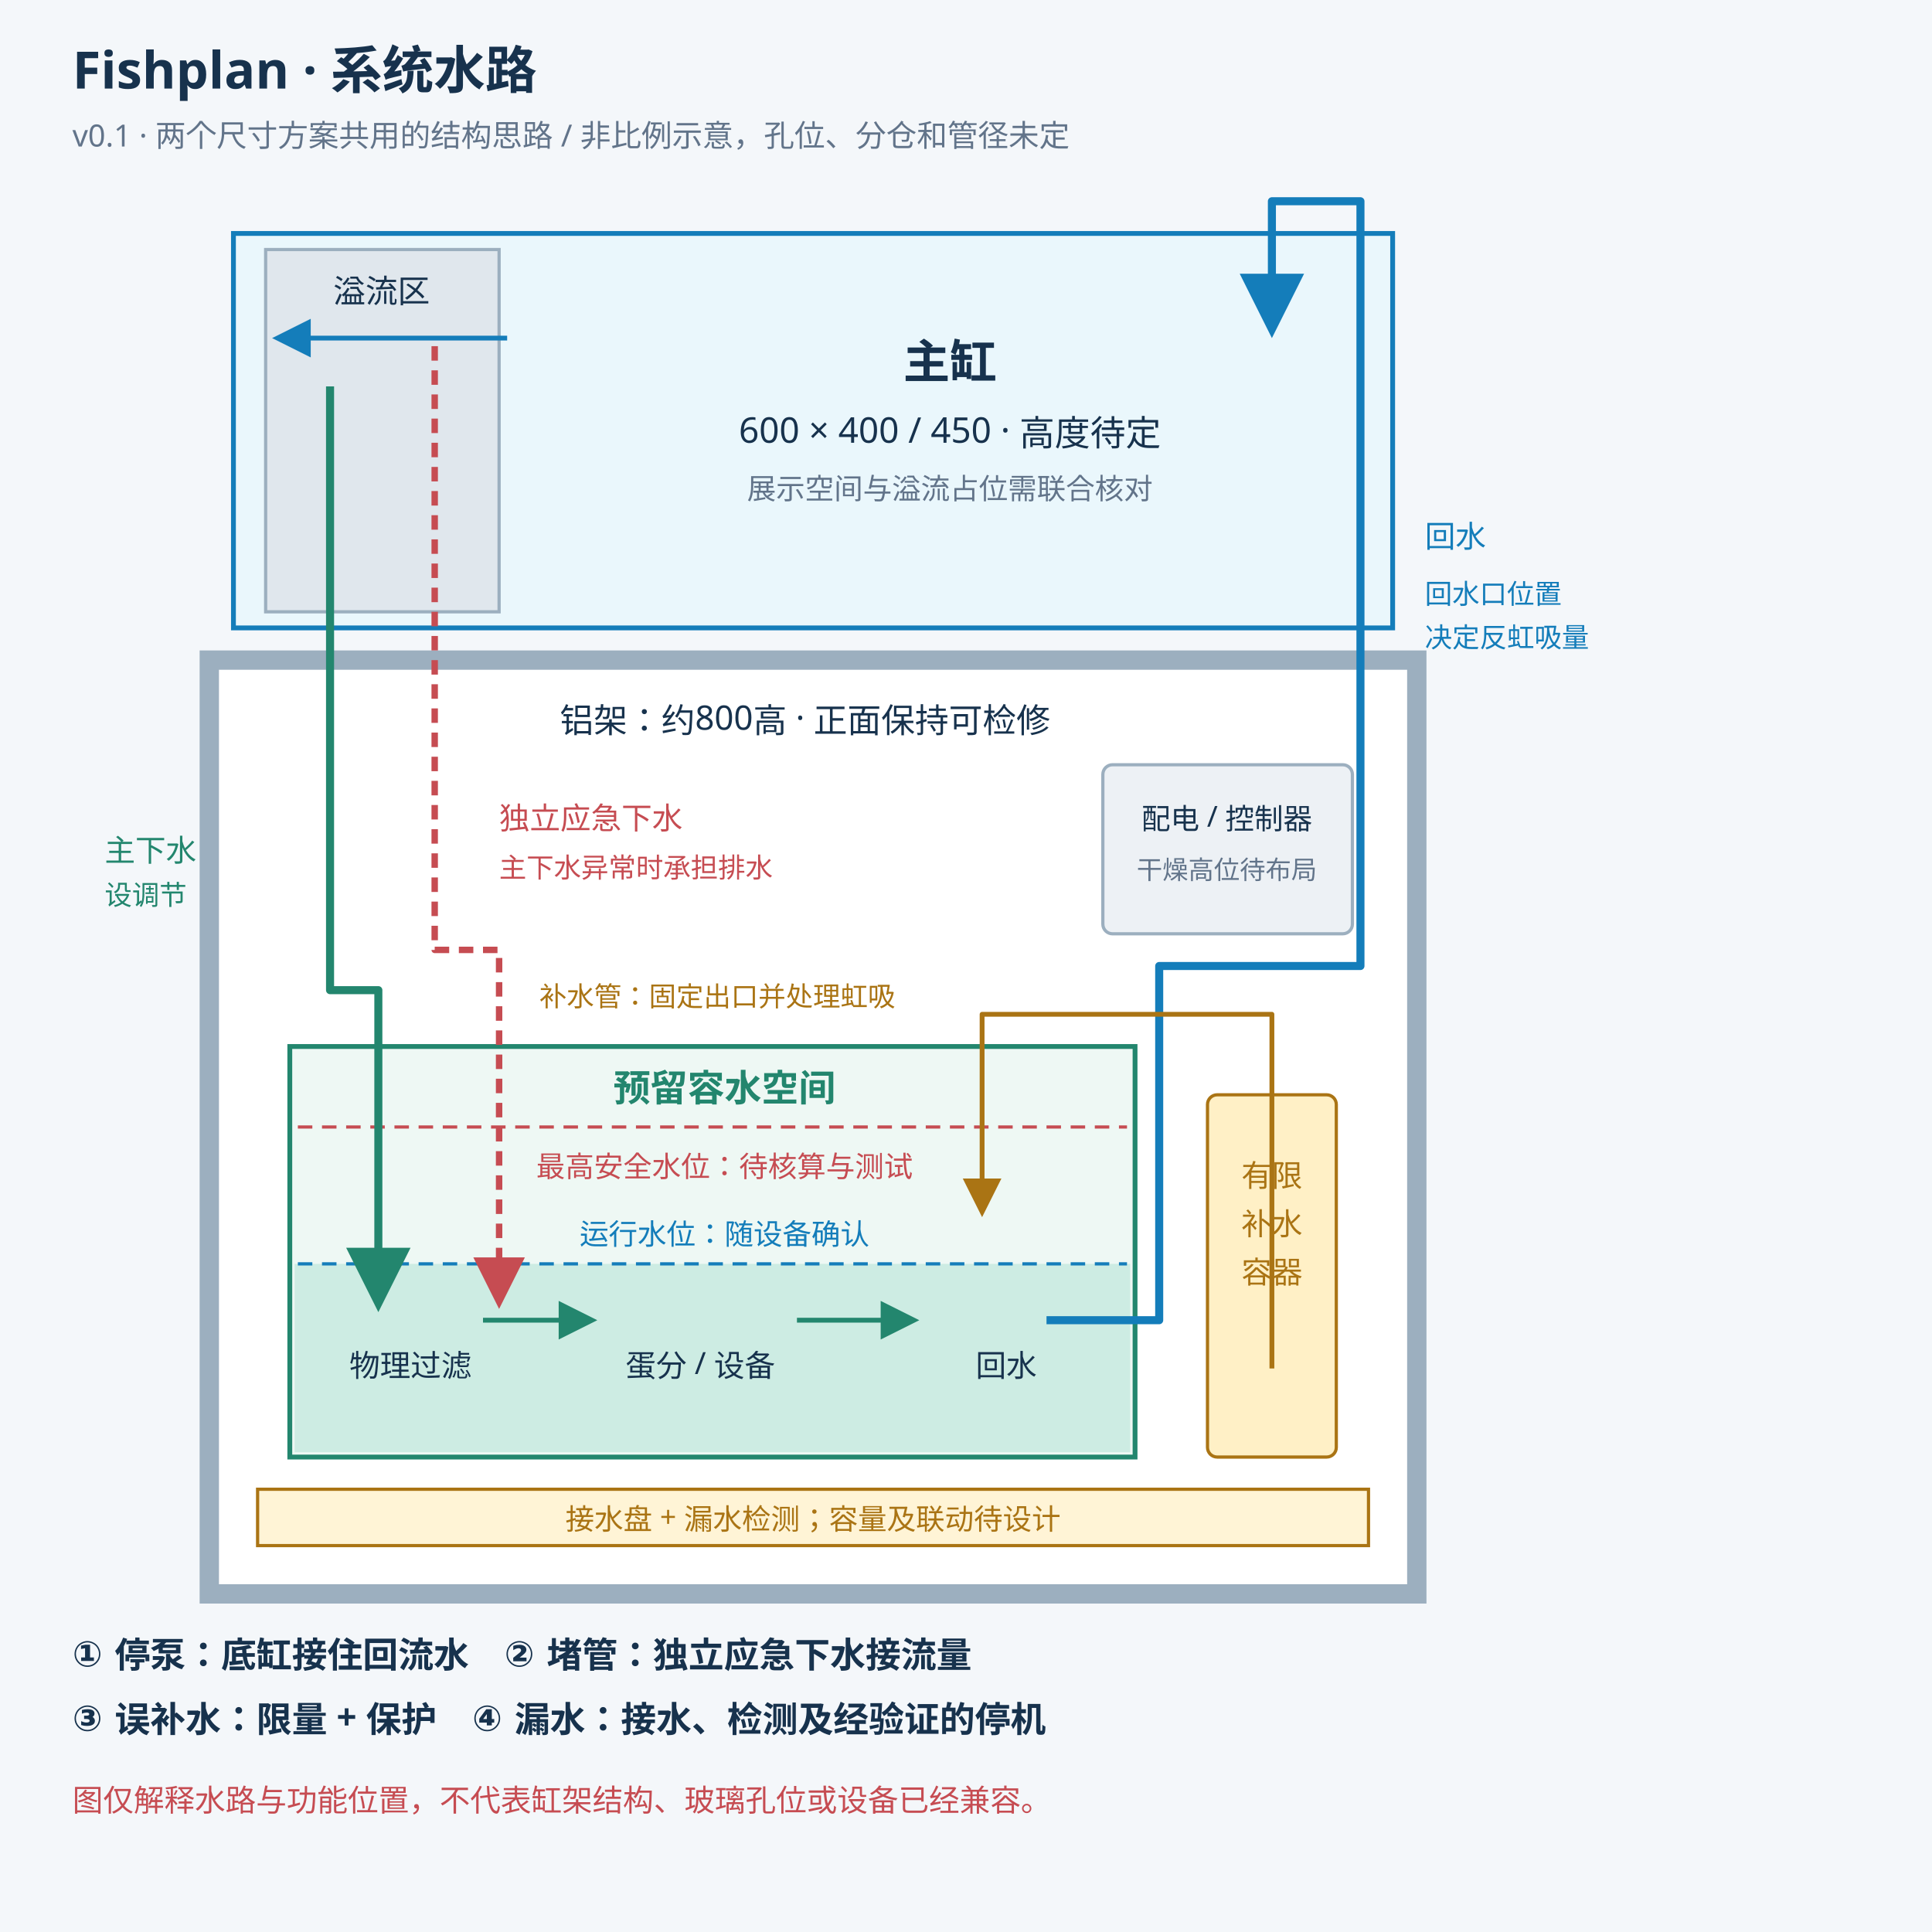
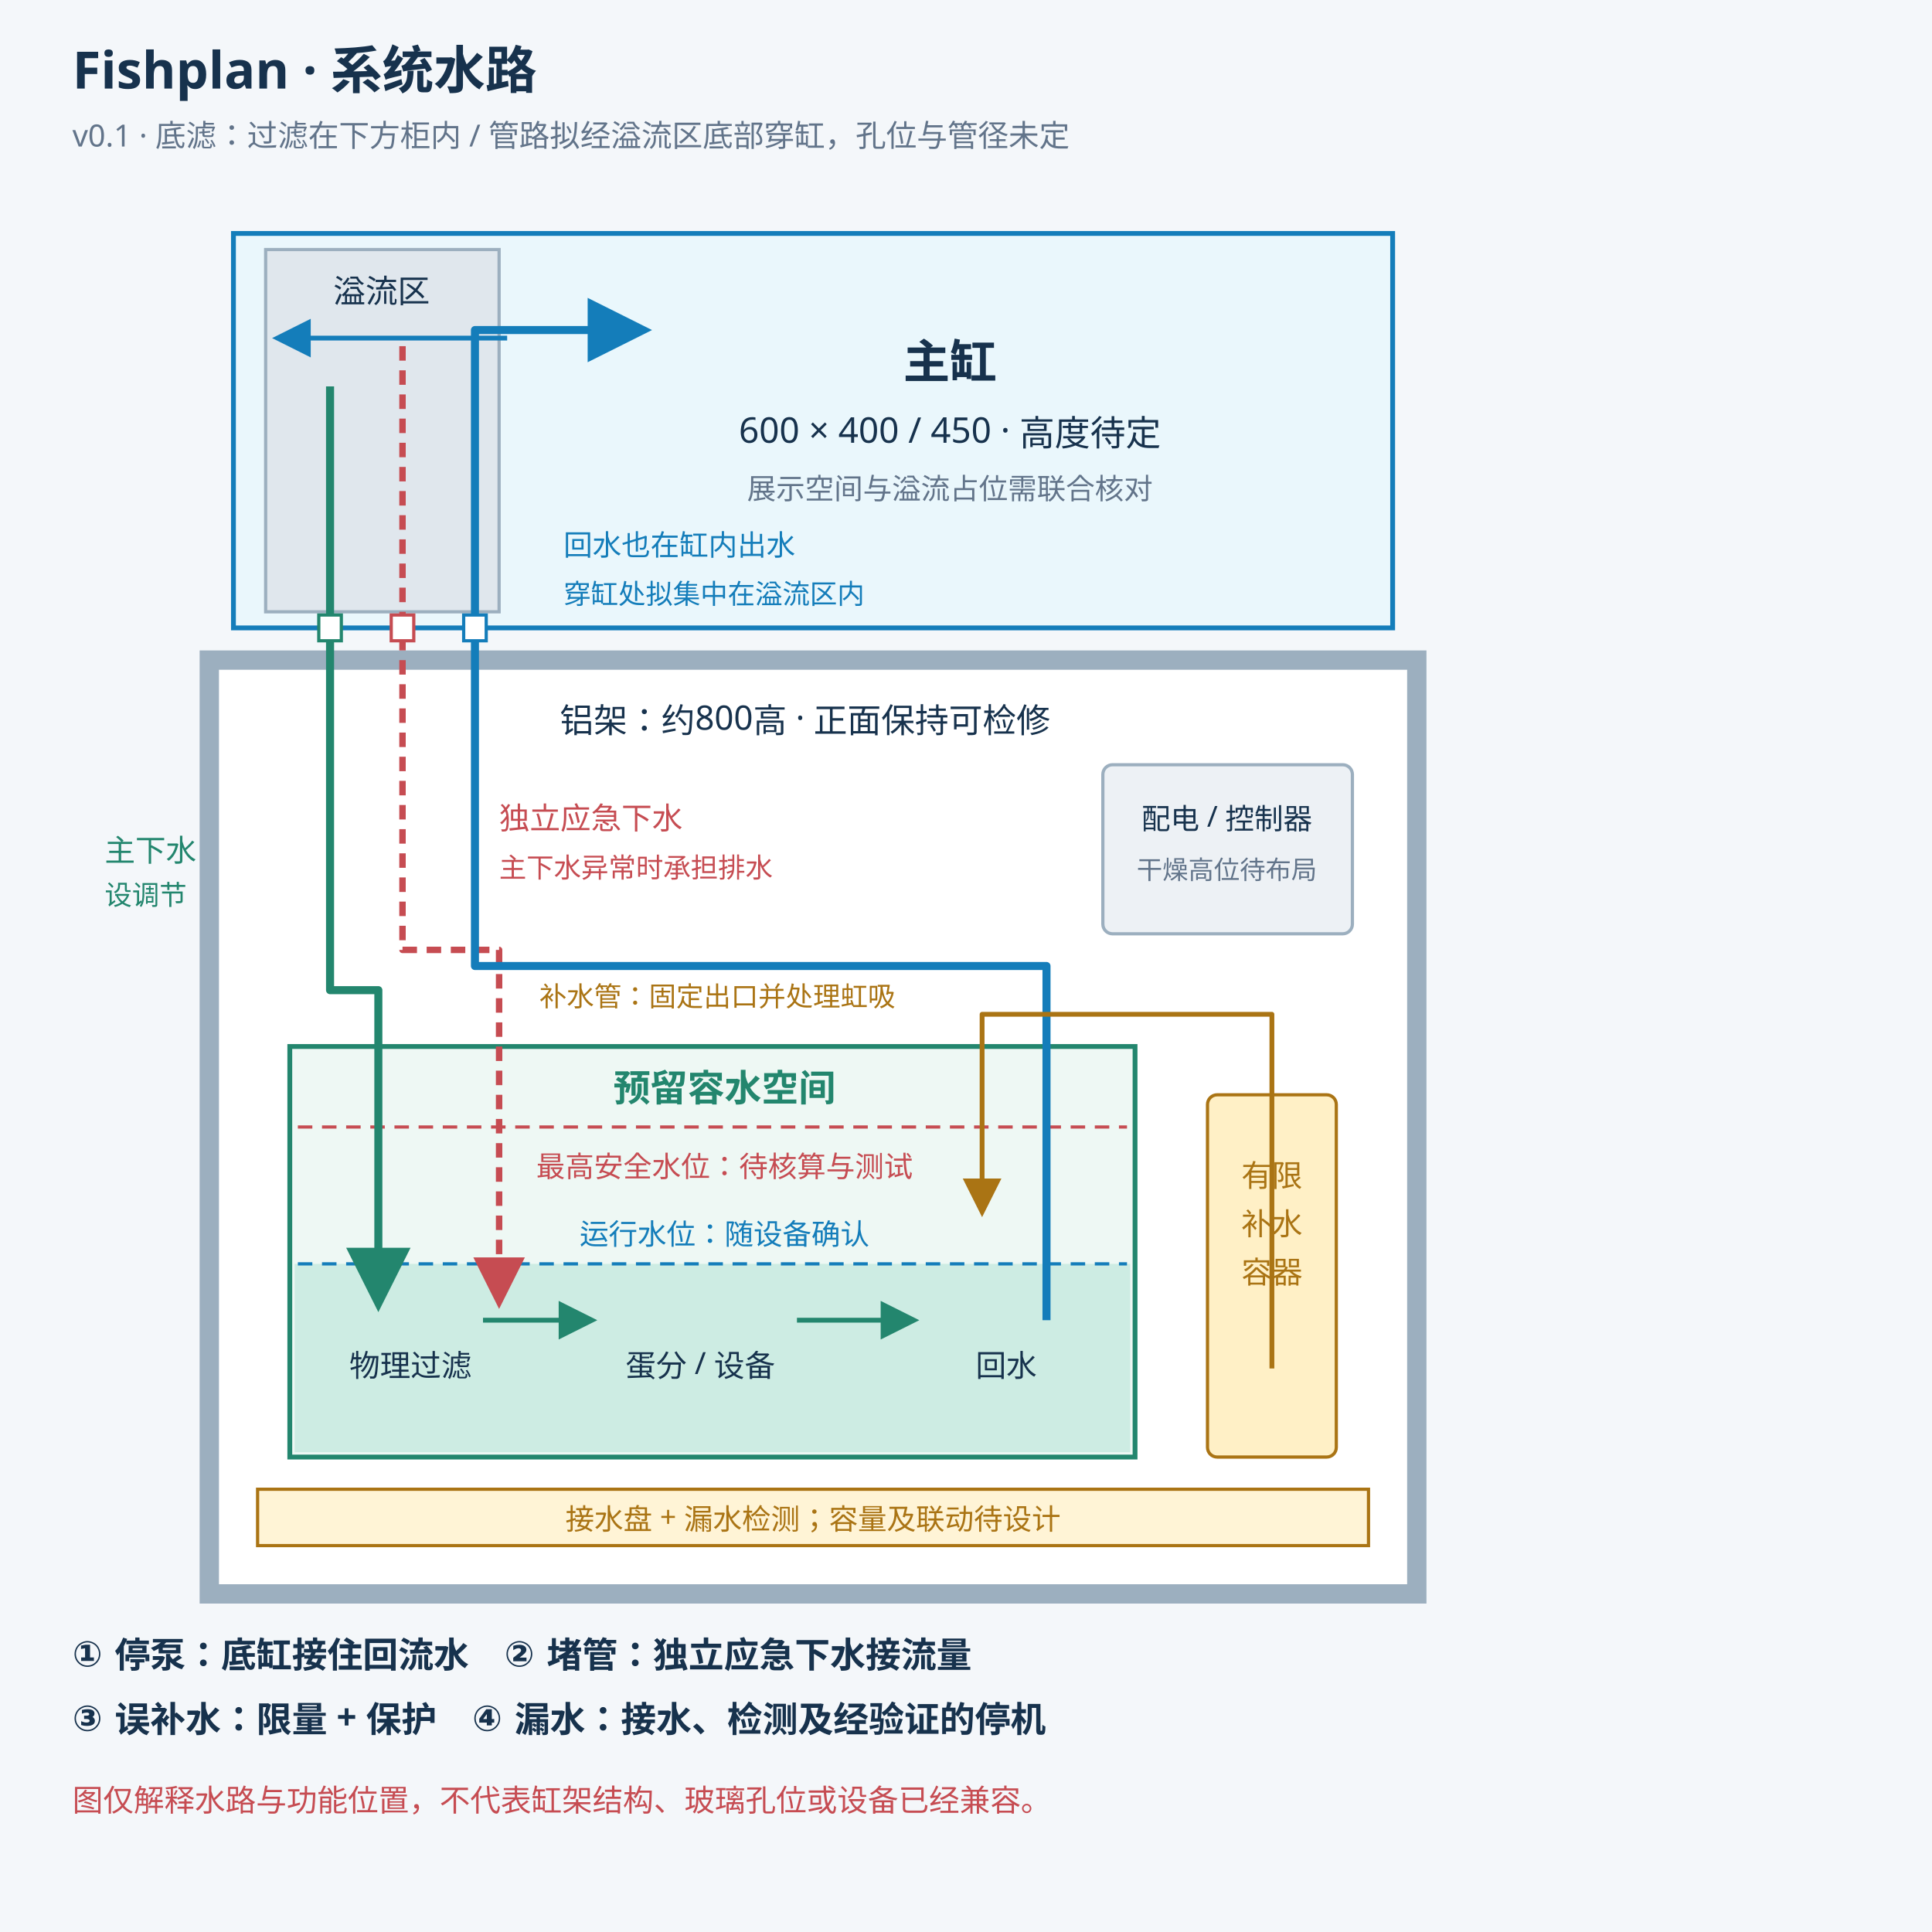
<svg xmlns="http://www.w3.org/2000/svg" width="1200" height="1200" viewBox="0 0 1200 1200" role="img">
  <rect width="1200" height="1200" fill="#f4f7fa" />
  <defs>
    <marker id="blue" markerWidth="8" markerHeight="8" refX="6" refY="4" orient="auto">
      <path d="M0,0 L8,4 L0,8 Z" fill="#147dba" />
    </marker>
    <marker id="green" markerWidth="8" markerHeight="8" refX="6" refY="4" orient="auto">
      <path d="M0,0 L8,4 L0,8 Z" fill="#23866e" />
    </marker>
    <marker id="red" markerWidth="8" markerHeight="8" refX="6" refY="4" orient="auto">
      <path d="M0,0 L8,4 L0,8 Z" fill="#c64c52" />
    </marker>
    <marker id="gold" markerWidth="8" markerHeight="8" refX="6" refY="4" orient="auto">
      <path d="M0,0 L8,4 L0,8 Z" fill="#aa7414" />
    </marker>
  </defs>
  <text x="45" y="55" font-family="'PingFang SC','Microsoft YaHei',sans-serif" font-size="32" font-weight="700" fill="#17324d" text-anchor="start">Fishplan · 系统水路</text>
-   <text x="45" y="91" font-family="'PingFang SC','Microsoft YaHei',sans-serif" font-size="19" font-weight="400" fill="#62748a" text-anchor="start">v0.1 · 两个尺寸方案共用的结构思路 / 非比例示意，孔位、分仓和管径未定</text>
+   <text x="45" y="91" font-family="'PingFang SC','Microsoft YaHei',sans-serif" font-size="19" font-weight="400" fill="#62748a" text-anchor="start">v0.1 · 底滤：过滤在下方柜内 / 管路拟经溢流区底部穿缸，孔位与管径未定</text>
  <rect x="145" y="145" width="720" height="245" rx="0" fill="#eaf7fc" stroke="#147dba" stroke-width="3" />
  <rect x="165" y="155" width="145" height="225" rx="0" fill="#e0e7ed" stroke="#9cafbf" stroke-width="2" />
  <text x="590" y="235" font-family="'PingFang SC','Microsoft YaHei',sans-serif" font-size="29" font-weight="600" fill="#17324d" text-anchor="middle">主缸</text>
  <text x="590" y="275" font-family="'PingFang SC','Microsoft YaHei',sans-serif" font-size="22" font-weight="400" fill="#17324d" text-anchor="middle">600 × 400 / 450 · 高度待定</text>
  <text x="590" y="310" font-family="'PingFang SC','Microsoft YaHei',sans-serif" font-size="18" font-weight="400" fill="#62748a" text-anchor="middle">展示空间与溢流占位需联合核对</text>
  <text x="237" y="188" font-family="'PingFang SC','Microsoft YaHei',sans-serif" font-size="20" font-weight="400" fill="#17324d" text-anchor="middle">溢流区</text>
  <path d="M 315 210 L 175 210" fill="none" stroke="#147dba" stroke-width="3" stroke-linejoin="round" marker-end="url(#blue)" />
  <rect x="130" y="410" width="750" height="580" rx="0" fill="#fff" stroke="#9cafbf" stroke-width="12" />
  <text x="500" y="455" font-family="'PingFang SC','Microsoft YaHei',sans-serif" font-size="21" font-weight="400" fill="#17324d" text-anchor="middle">铝架：约800高 · 正面保持可检修</text>
  <rect x="180" y="650" width="525" height="255" rx="0" fill="#eef8f4" stroke="#23866e" stroke-width="3" />
  <rect x="183" y="785" width="519" height="117" rx="0" fill="#cdece3" stroke="none" stroke-width="1" />
  <path d="M 185 700 L 700 700" fill="none" stroke="#c64c52" stroke-width="2" stroke-linejoin="round" stroke-dasharray="9 6" />
  <path d="M 185 785 L 700 785" fill="none" stroke="#147dba" stroke-width="2" stroke-linejoin="round" stroke-dasharray="9 6" />
  <text x="450" y="684" font-family="'PingFang SC','Microsoft YaHei',sans-serif" font-size="23" font-weight="600" fill="#23866e" text-anchor="middle">预留容水空间</text>
  <text x="450" y="731" font-family="'PingFang SC','Microsoft YaHei',sans-serif" font-size="18" font-weight="400" fill="#c64c52" text-anchor="middle">最高安全水位：待核算与测试</text>
  <text x="450" y="773" font-family="'PingFang SC','Microsoft YaHei',sans-serif" font-size="18" font-weight="400" fill="#147dba" text-anchor="middle">运行水位：随设备确认</text>
  <text x="255" y="855" font-family="'PingFang SC','Microsoft YaHei',sans-serif" font-size="19" font-weight="400" fill="#17324d" text-anchor="middle">物理过滤</text>
  <text x="435" y="855" font-family="'PingFang SC','Microsoft YaHei',sans-serif" font-size="19" font-weight="400" fill="#17324d" text-anchor="middle">蛋分 / 设备</text>
  <text x="625" y="855" font-family="'PingFang SC','Microsoft YaHei',sans-serif" font-size="19" font-weight="400" fill="#17324d" text-anchor="middle">回水</text>
  <path d="M 300 820 L 365 820" fill="none" stroke="#23866e" stroke-width="3" stroke-linejoin="round" marker-end="url(#green)" />
  <path d="M 495 820 L 565 820" fill="none" stroke="#23866e" stroke-width="3" stroke-linejoin="round" marker-end="url(#green)" />
  <path d="M 205 240 L 205 615 L 235 615 L 235 805" fill="none" stroke="#23866e" stroke-width="5" stroke-linejoin="round" marker-end="url(#green)" />
  <text x="65" y="535" font-family="'PingFang SC','Microsoft YaHei',sans-serif" font-size="19" font-weight="400" fill="#23866e" text-anchor="start">主下水</text>
  <text x="65" y="562" font-family="'PingFang SC','Microsoft YaHei',sans-serif" font-size="17" font-weight="400" fill="#23866e" text-anchor="start">设调节</text>
-   <path d="M 270 215 L 270 590 L 310 590 L 310 805" fill="none" stroke="#c64c52" stroke-width="4" stroke-linejoin="round" marker-end="url(#red)" stroke-dasharray="9 6" />
+   <path d="M 250 215 L 250 590 L 310 590 L 310 805" fill="none" stroke="#c64c52" stroke-width="4" stroke-linejoin="round" marker-end="url(#red)" stroke-dasharray="9 6" />
  <text x="310" y="515" font-family="'PingFang SC','Microsoft YaHei',sans-serif" font-size="19" font-weight="400" fill="#c64c52" text-anchor="start">独立应急下水</text>
  <text x="310" y="545" font-family="'PingFang SC','Microsoft YaHei',sans-serif" font-size="17" font-weight="400" fill="#c64c52" text-anchor="start">主下水异常时承担排水</text>
-   <path d="M 650 820 L 720 820 L 720 600 L 845 600 L 845 125 L 790 125 L 790 200" fill="none" stroke="#147dba" stroke-width="5" stroke-linejoin="round" marker-end="url(#blue)" />
-   <text x="885" y="340" font-family="'PingFang SC','Microsoft YaHei',sans-serif" font-size="19" font-weight="400" fill="#147dba" text-anchor="start">回水</text>
-   <text x="885" y="375" font-family="'PingFang SC','Microsoft YaHei',sans-serif" font-size="17" font-weight="400" fill="#147dba" text-anchor="start">回水口位置</text>
-   <text x="885" y="402" font-family="'PingFang SC','Microsoft YaHei',sans-serif" font-size="17" font-weight="400" fill="#147dba" text-anchor="start">决定反虹吸量</text>
+   <path d="M 650 820 L 650 600 L 295 600 L 295 205 L 395 205" fill="none" stroke="#147dba" stroke-width="5" stroke-linejoin="round" marker-end="url(#blue)" />
+   <text x="350" y="345" font-family="'PingFang SC','Microsoft YaHei',sans-serif" font-size="18" font-weight="400" fill="#147dba" text-anchor="start">回水也在缸内出水</text>
+   <text x="350" y="375" font-family="'PingFang SC','Microsoft YaHei',sans-serif" font-size="17" font-weight="400" fill="#147dba" text-anchor="start">穿缸处拟集中在溢流区内</text>
+   <rect x="198" y="382" width="14" height="16" rx="0" fill="white" stroke="#23866e" stroke-width="2" />
+   <rect x="243" y="382" width="14" height="16" rx="0" fill="white" stroke="#c64c52" stroke-width="2" />
+   <rect x="288" y="382" width="14" height="16" rx="0" fill="white" stroke="#147dba" stroke-width="2" />
  <rect x="750" y="680" width="80" height="225" rx="6" fill="#fff0c6" stroke="#aa7414" stroke-width="2" />
  <text x="790" y="737" font-family="'PingFang SC','Microsoft YaHei',sans-serif" font-size="19" font-weight="400" fill="#aa7414" text-anchor="middle">有限</text>
  <text x="790" y="767" font-family="'PingFang SC','Microsoft YaHei',sans-serif" font-size="19" font-weight="400" fill="#aa7414" text-anchor="middle">补水</text>
  <text x="790" y="797" font-family="'PingFang SC','Microsoft YaHei',sans-serif" font-size="19" font-weight="400" fill="#aa7414" text-anchor="middle">容器</text>
  <path d="M 790 850 L 790 630 L 610 630 L 610 750" fill="none" stroke="#aa7414" stroke-width="3" stroke-linejoin="round" marker-end="url(#gold)" />
  <text x="335" y="625" font-family="'PingFang SC','Microsoft YaHei',sans-serif" font-size="17" font-weight="400" fill="#aa7414" text-anchor="start">补水管：固定出口并处理虹吸</text>
  <rect x="685" y="475" width="155" height="105" rx="6" fill="#edf1f5" stroke="#9cafbf" stroke-width="2" />
  <text x="762" y="515" font-family="'PingFang SC','Microsoft YaHei',sans-serif" font-size="18" font-weight="400" fill="#17324d" text-anchor="middle">配电 / 控制器</text>
  <text x="762" y="546" font-family="'PingFang SC','Microsoft YaHei',sans-serif" font-size="16" font-weight="400" fill="#62748a" text-anchor="middle">干燥高位待布局</text>
  <rect x="160" y="925" width="690" height="35" rx="0" fill="#fff4d6" stroke="#aa7414" stroke-width="2" />
  <text x="505" y="950" font-family="'PingFang SC','Microsoft YaHei',sans-serif" font-size="18" font-weight="400" fill="#aa7414" text-anchor="middle">接水盘 + 漏水检测；容量及联动待设计</text>
  <text x="45" y="1035" font-family="'PingFang SC','Microsoft YaHei',sans-serif" font-size="22" font-weight="600" fill="#17324d" text-anchor="start">① 停泵：底缸接住回流水　② 堵管：独立应急下水接流量</text>
  <text x="45" y="1075" font-family="'PingFang SC','Microsoft YaHei',sans-serif" font-size="22" font-weight="600" fill="#17324d" text-anchor="start">③ 误补水：限量 + 保护　④ 漏水：接水、检测及经验证的停机</text>
  <text x="45" y="1125" font-family="'PingFang SC','Microsoft YaHei',sans-serif" font-size="19" font-weight="400" fill="#c64c52" text-anchor="start">图仅解释水路与功能位置，不代表缸架结构、玻璃孔位或设备已经兼容。</text>
</svg>
